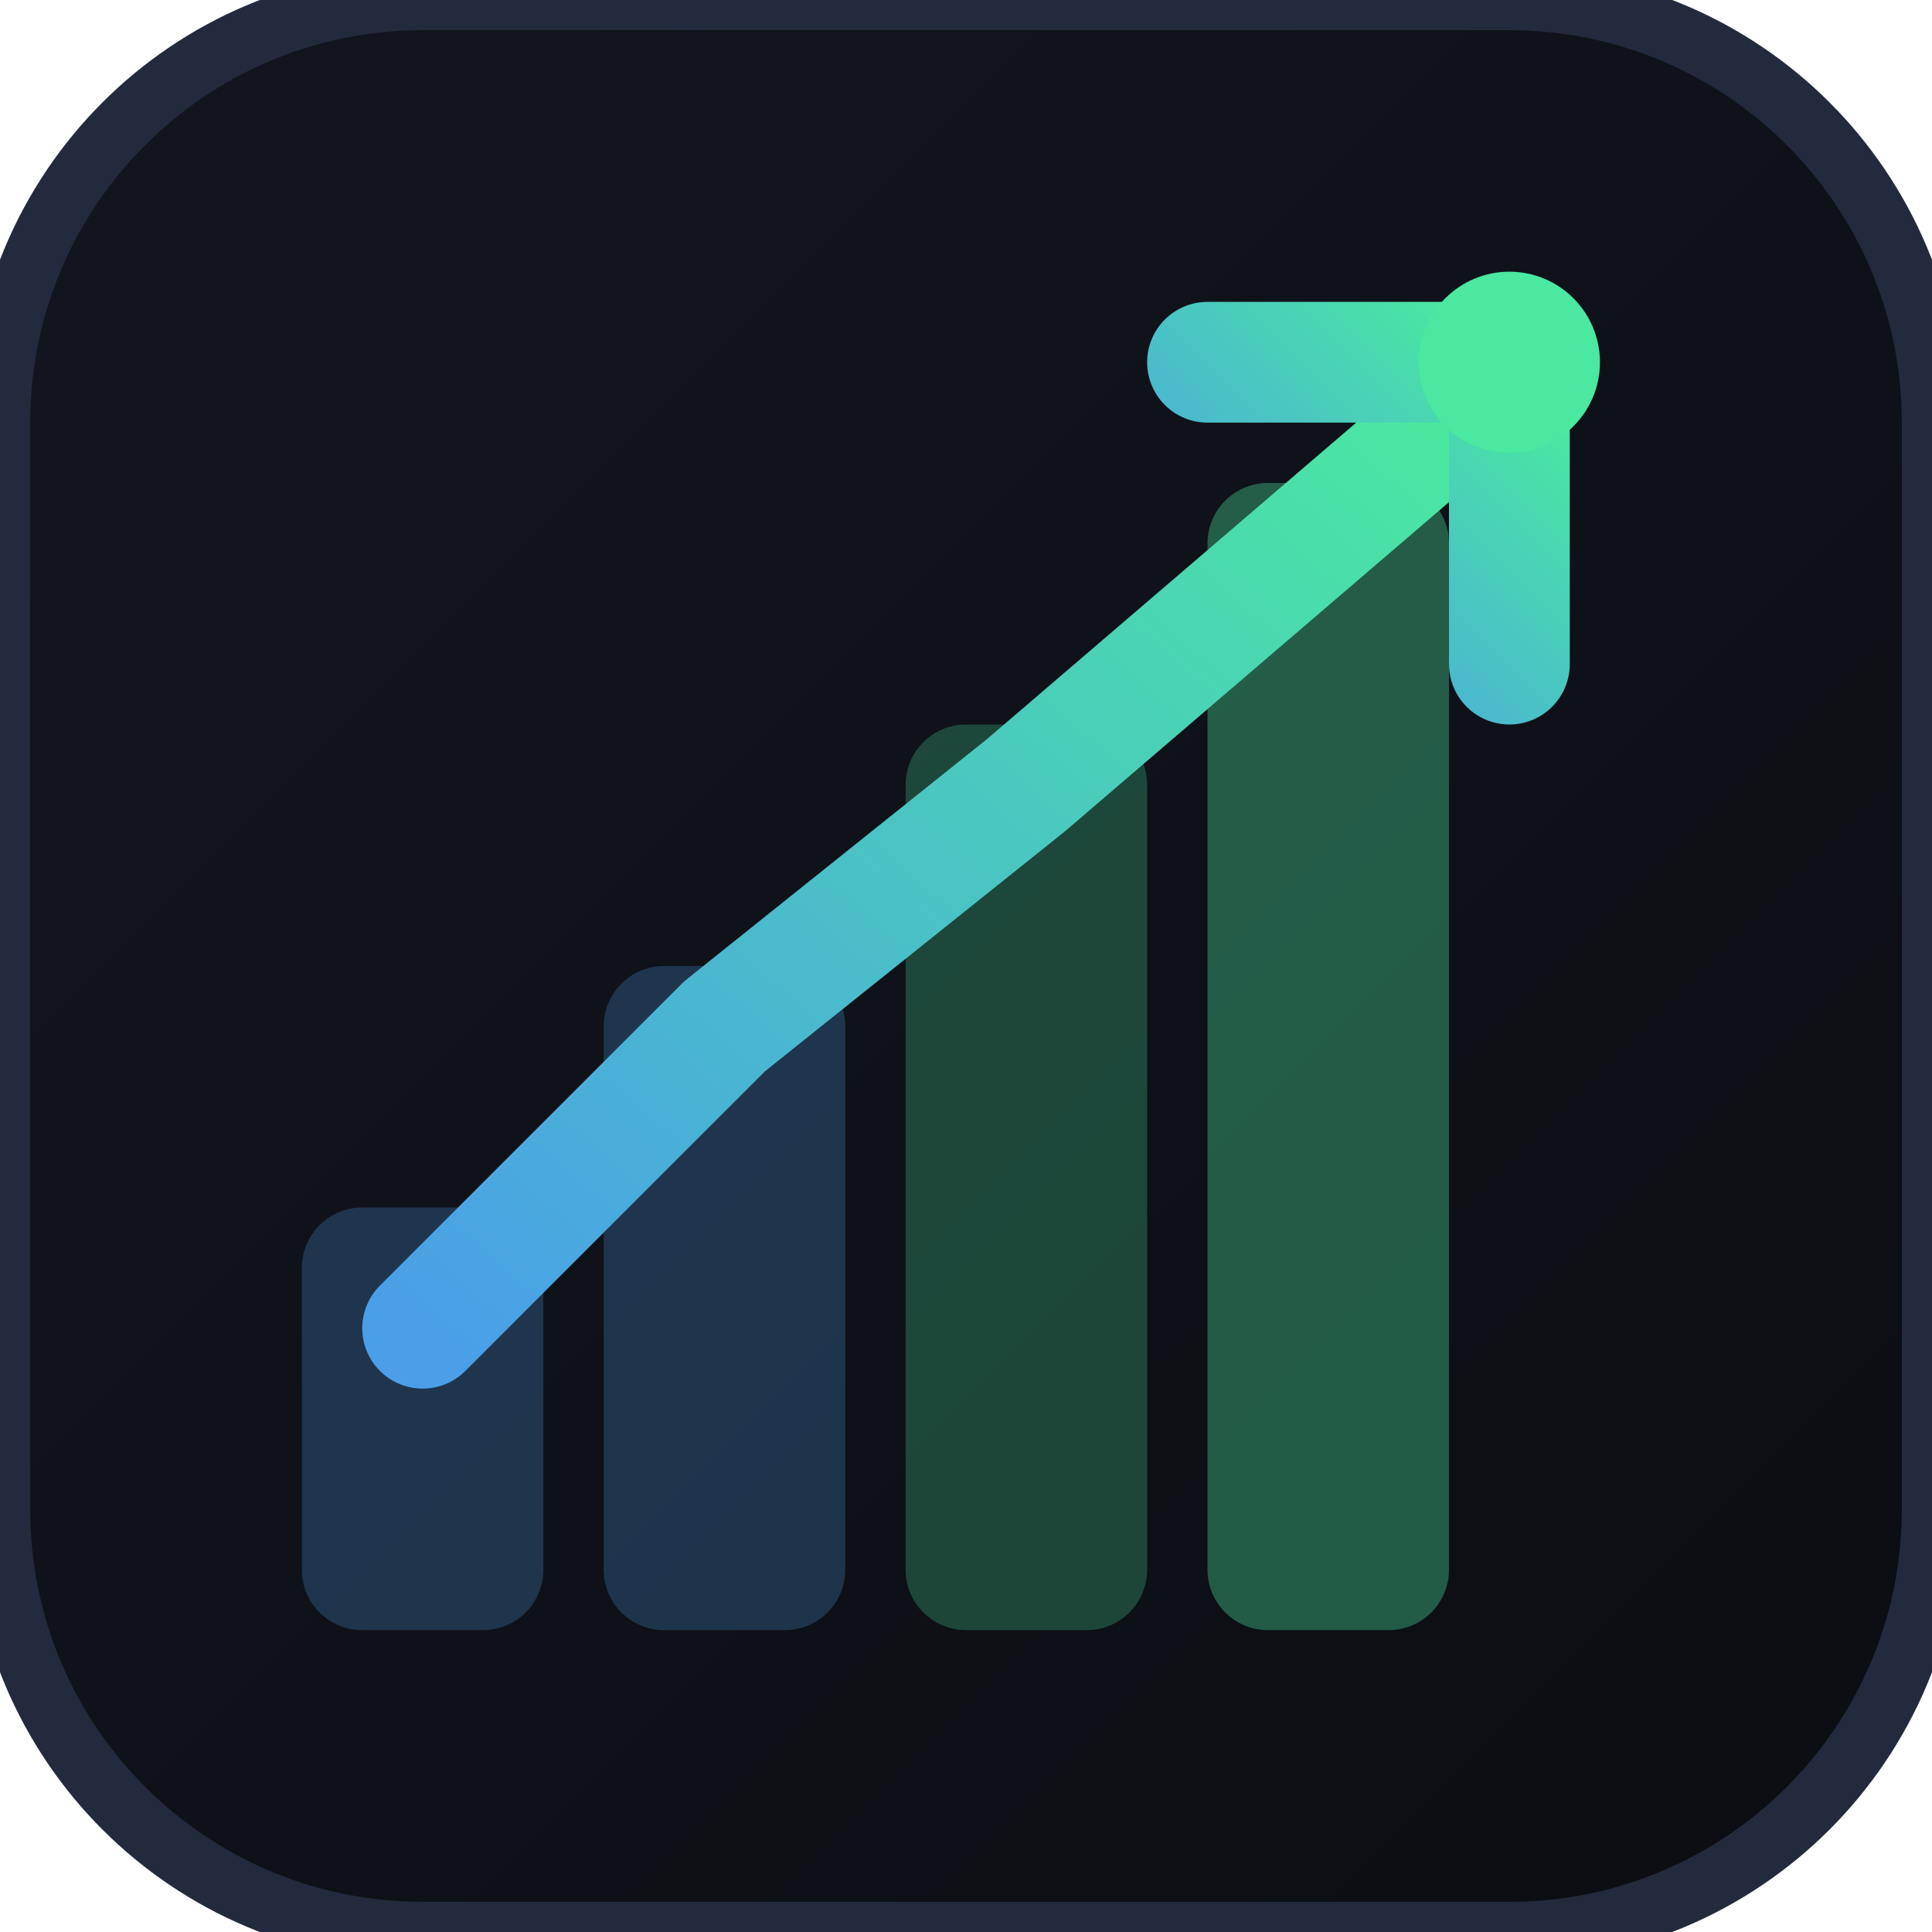
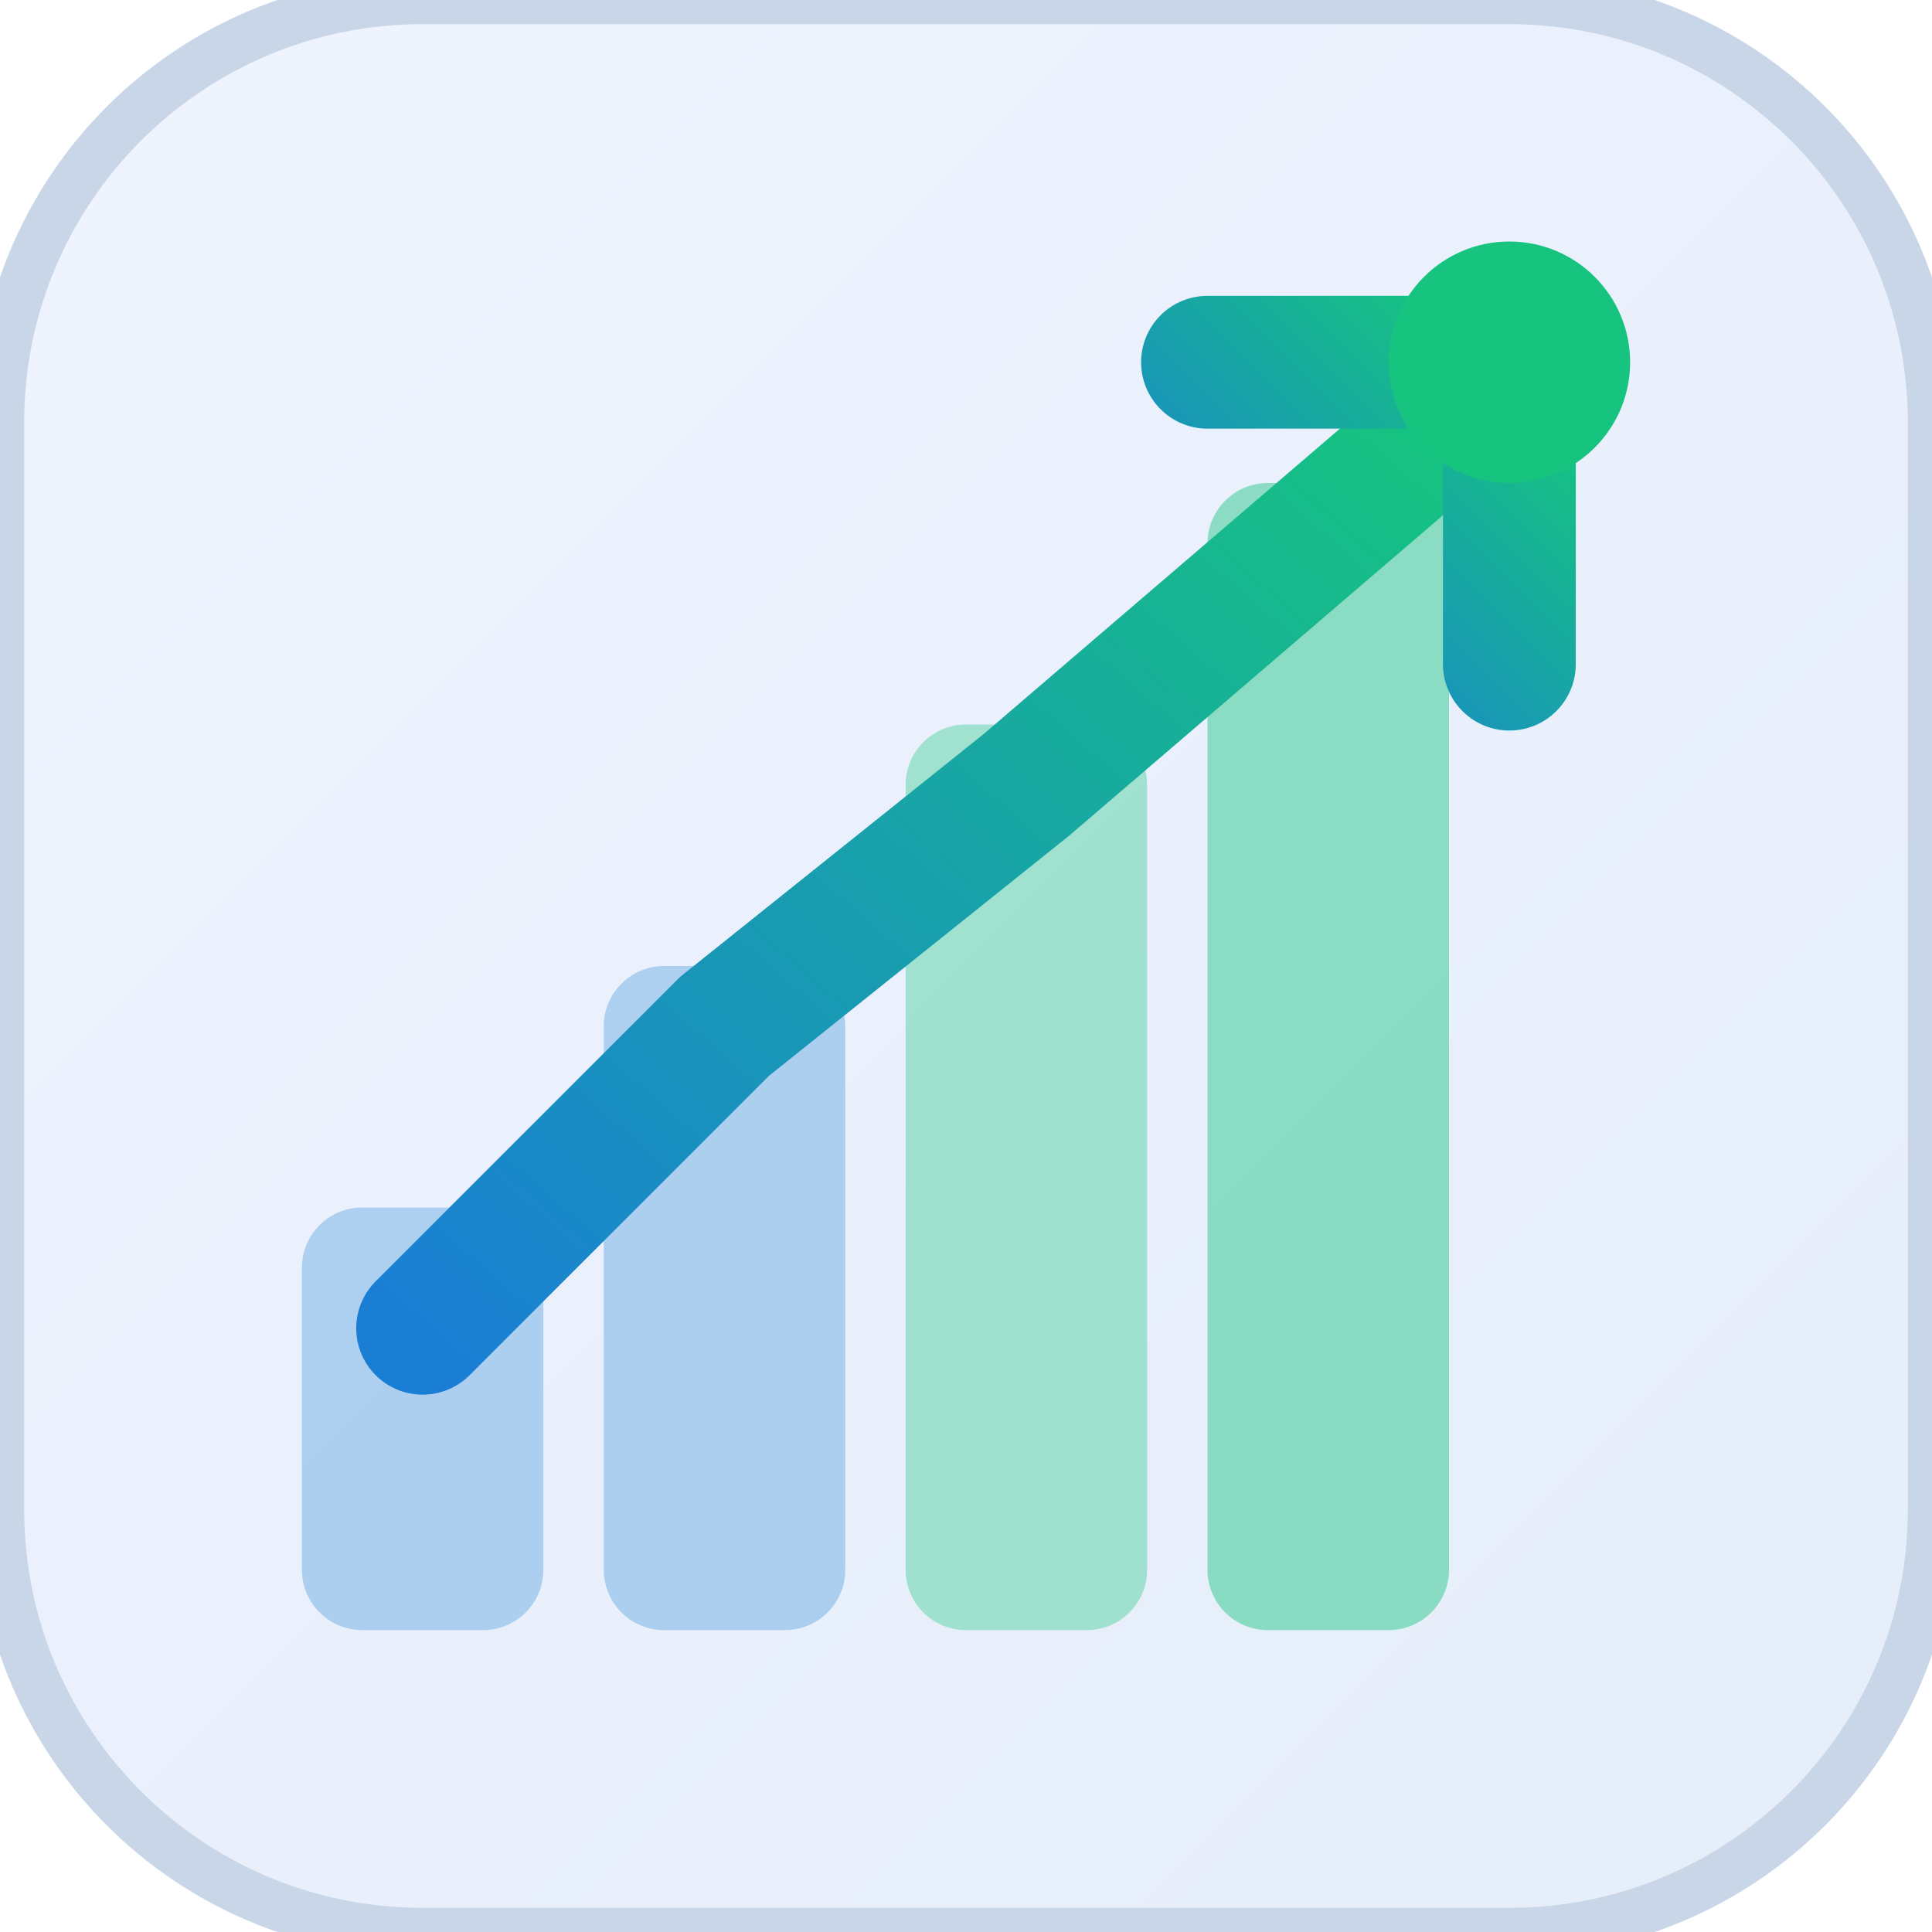
<svg xmlns="http://www.w3.org/2000/svg" width="32" height="32" viewBox="0 0 32 32">
  <defs>
    <linearGradient id="fg" x1="0%" y1="100%" x2="100%" y2="0%">
-       <stop offset="0%" stop-color="#4a9fe8" />
-       <stop offset="100%" stop-color="#4ae8a0" />
+       <stop offset="0%" stop-color="#1a7fd4" />
+       <stop offset="100%" stop-color="#16c47f" />
    </linearGradient>
    <linearGradient id="bg" x1="0%" y1="0%" x2="100%" y2="100%">
-       <stop offset="0%" stop-color="#13161f" />
-       <stop offset="100%" stop-color="#0b0d12" />
+       <stop offset="0%" stop-color="#f0f4ff" />
+       <stop offset="100%" stop-color="#e4edf8" />
    </linearGradient>
  </defs>
  <rect width="32" height="32" rx="7" fill="url(#bg)" />
-   <rect width="32" height="32" rx="7" fill="none" stroke="#242a3d" stroke-width="1" />
-   <rect x="5" y="20" width="4" height="7" fill="#4a9fe8" opacity="0.25" rx="1" />
-   <rect x="10" y="16" width="4" height="11" fill="#4a9fe8" opacity="0.25" rx="1" />
-   <rect x="15" y="12" width="4" height="15" fill="#4ae8a0" opacity="0.25" rx="1" />
-   <rect x="20" y="8" width="4" height="19" fill="#4ae8a0" opacity="0.35" rx="1" />
-   <polyline points="7,22 12,17 17,13 24,7" stroke="url(#fg)" stroke-width="2" fill="none" stroke-linecap="round" stroke-linejoin="round" />
-   <polyline points="20,6 25,6 25,11" stroke="url(#fg)" stroke-width="2" fill="none" stroke-linecap="round" stroke-linejoin="round" />
-   <circle cx="25" cy="6" r="1.5" fill="#4ae8a0" />
+   <rect width="32" height="32" rx="7" fill="none" stroke="#c8d6e8" stroke-width="0.8" />
+   <rect x="5" y="20" width="4" height="7" fill="#1a7fd4" opacity="0.3" rx="1" />
+   <rect x="10" y="16" width="4" height="11" fill="#1a7fd4" opacity="0.3" rx="1" />
+   <rect x="15" y="12" width="4" height="15" fill="#16c47f" opacity="0.35" rx="1" />
+   <rect x="20" y="8" width="4" height="19" fill="#16c47f" opacity="0.45" rx="1" />
+   <polyline points="7,22 12,17 17,13 24,7" stroke="url(#fg)" stroke-width="2.2" fill="none" stroke-linecap="round" stroke-linejoin="round" />
+   <polyline points="20,6 25,6 25,11" stroke="url(#fg)" stroke-width="2.2" fill="none" stroke-linecap="round" stroke-linejoin="round" />
+   <circle cx="25" cy="6" r="2" fill="#16c47f" />
</svg>
